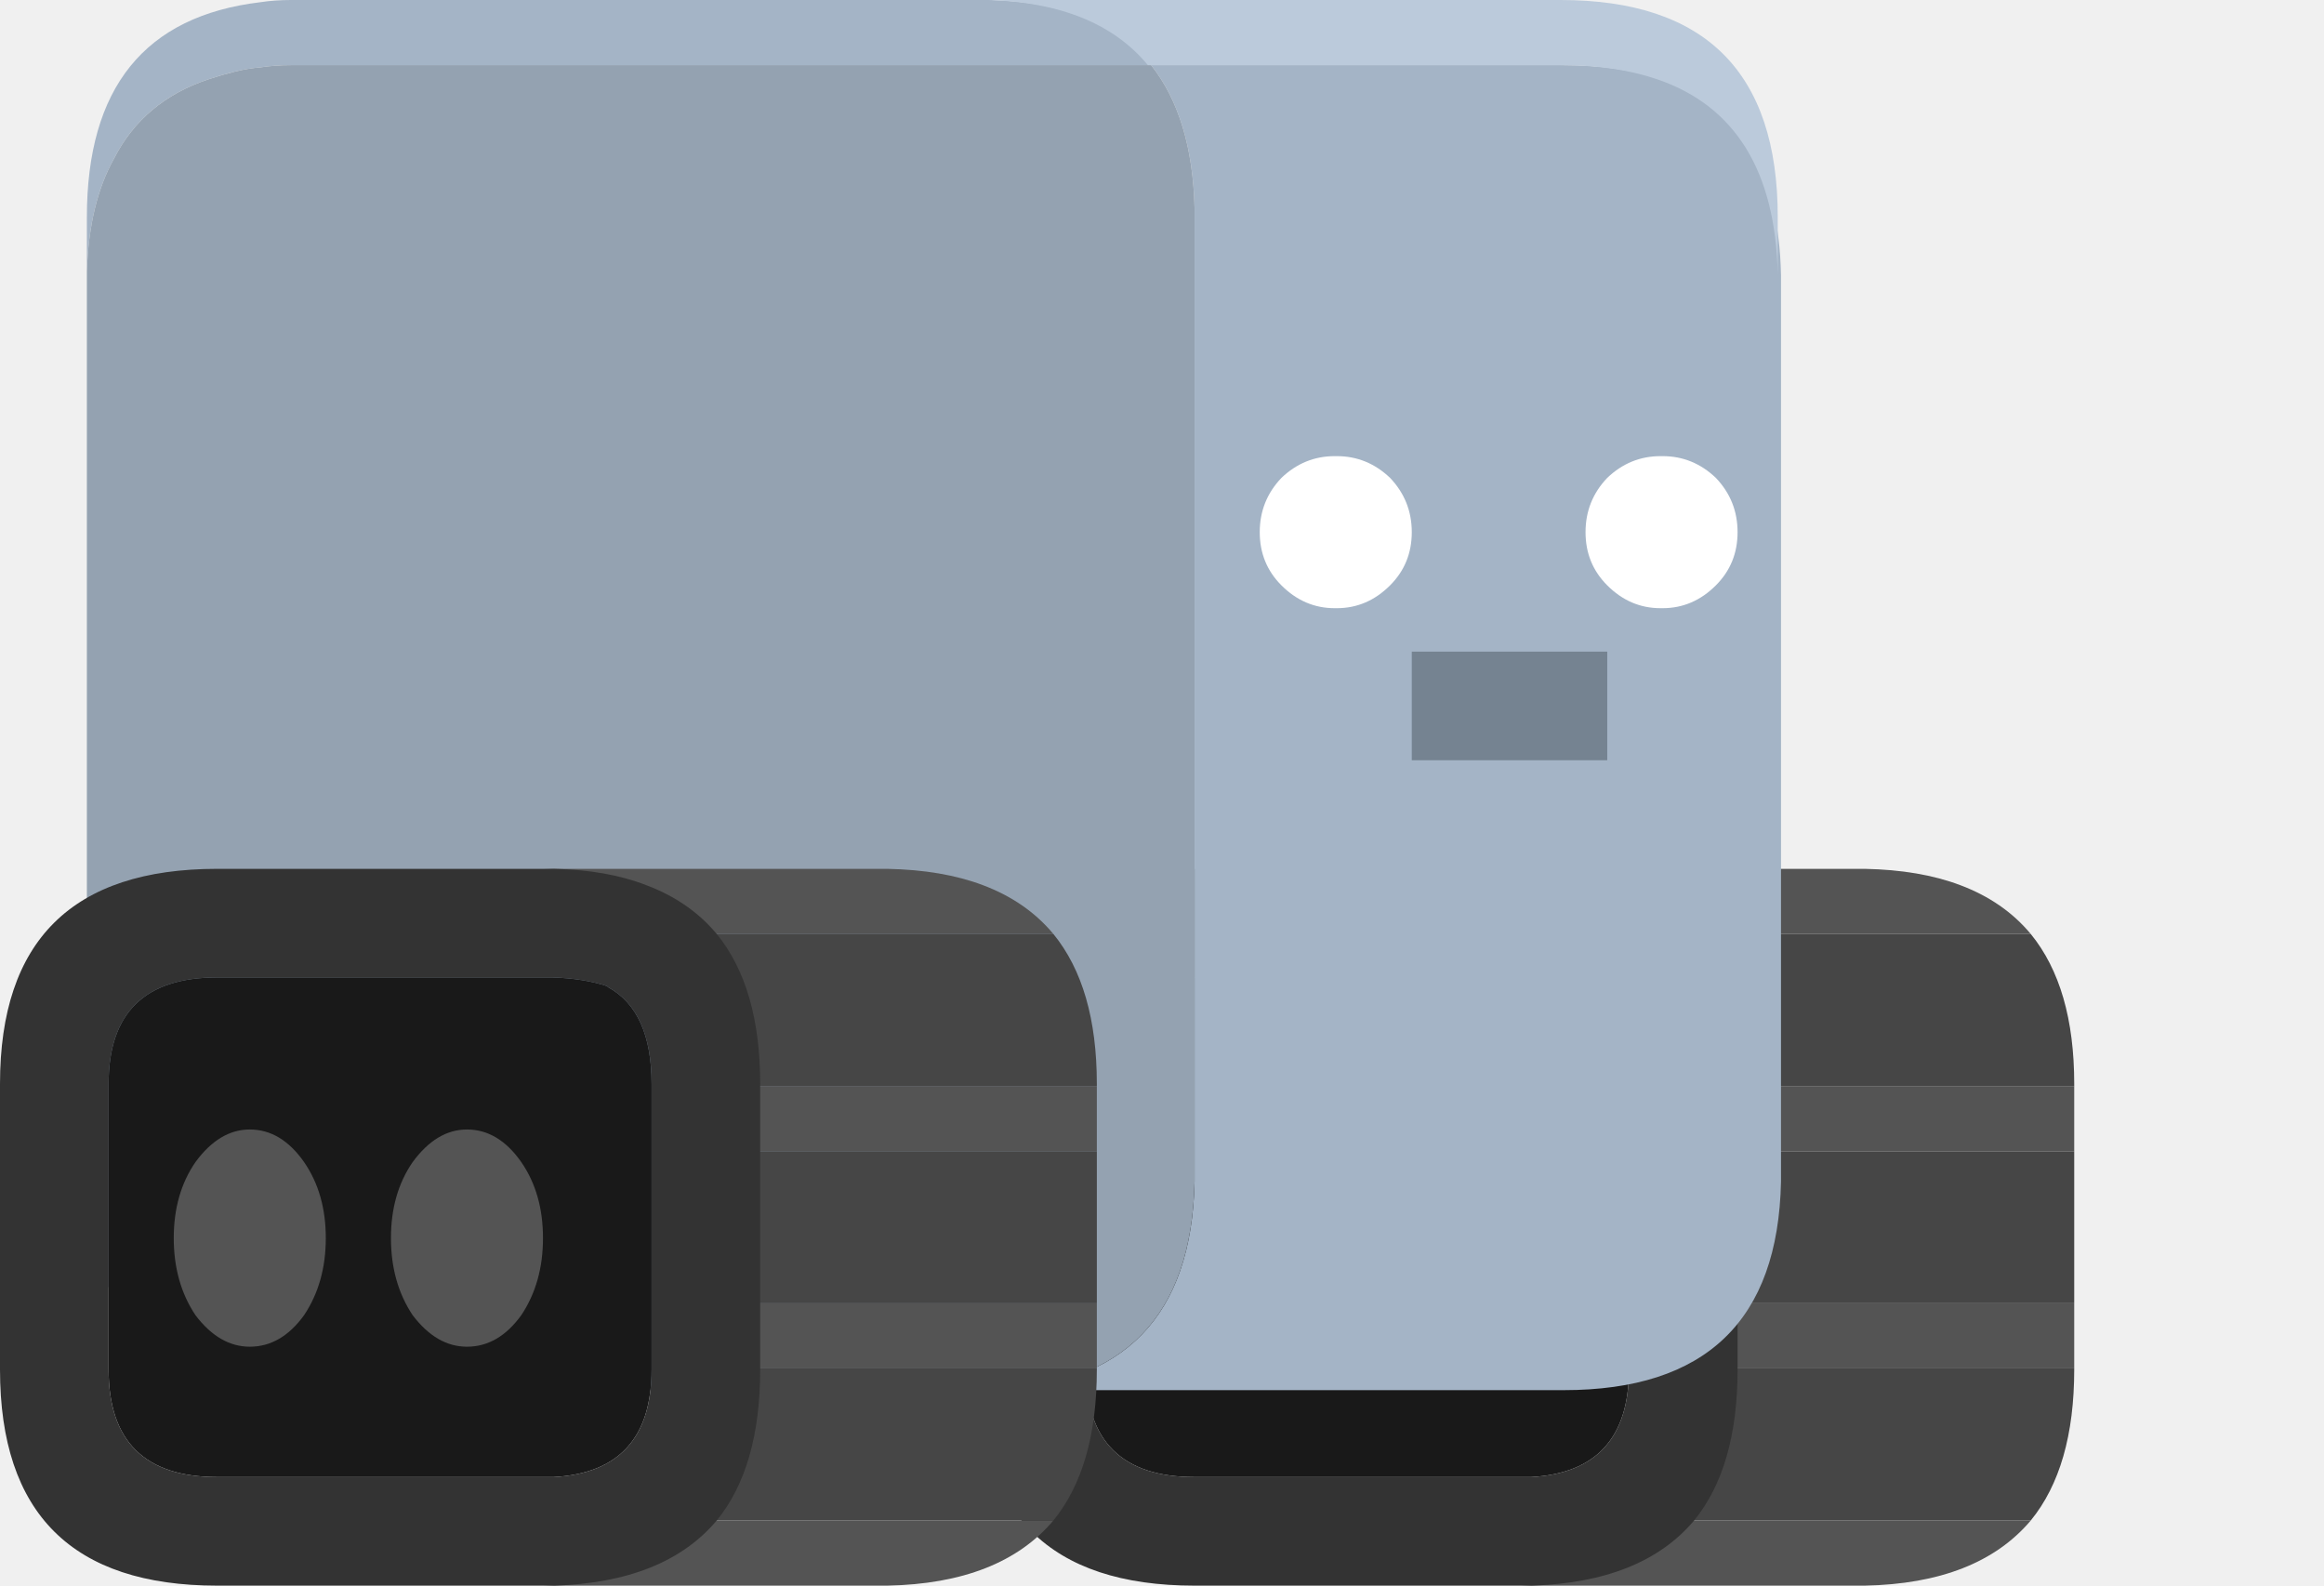
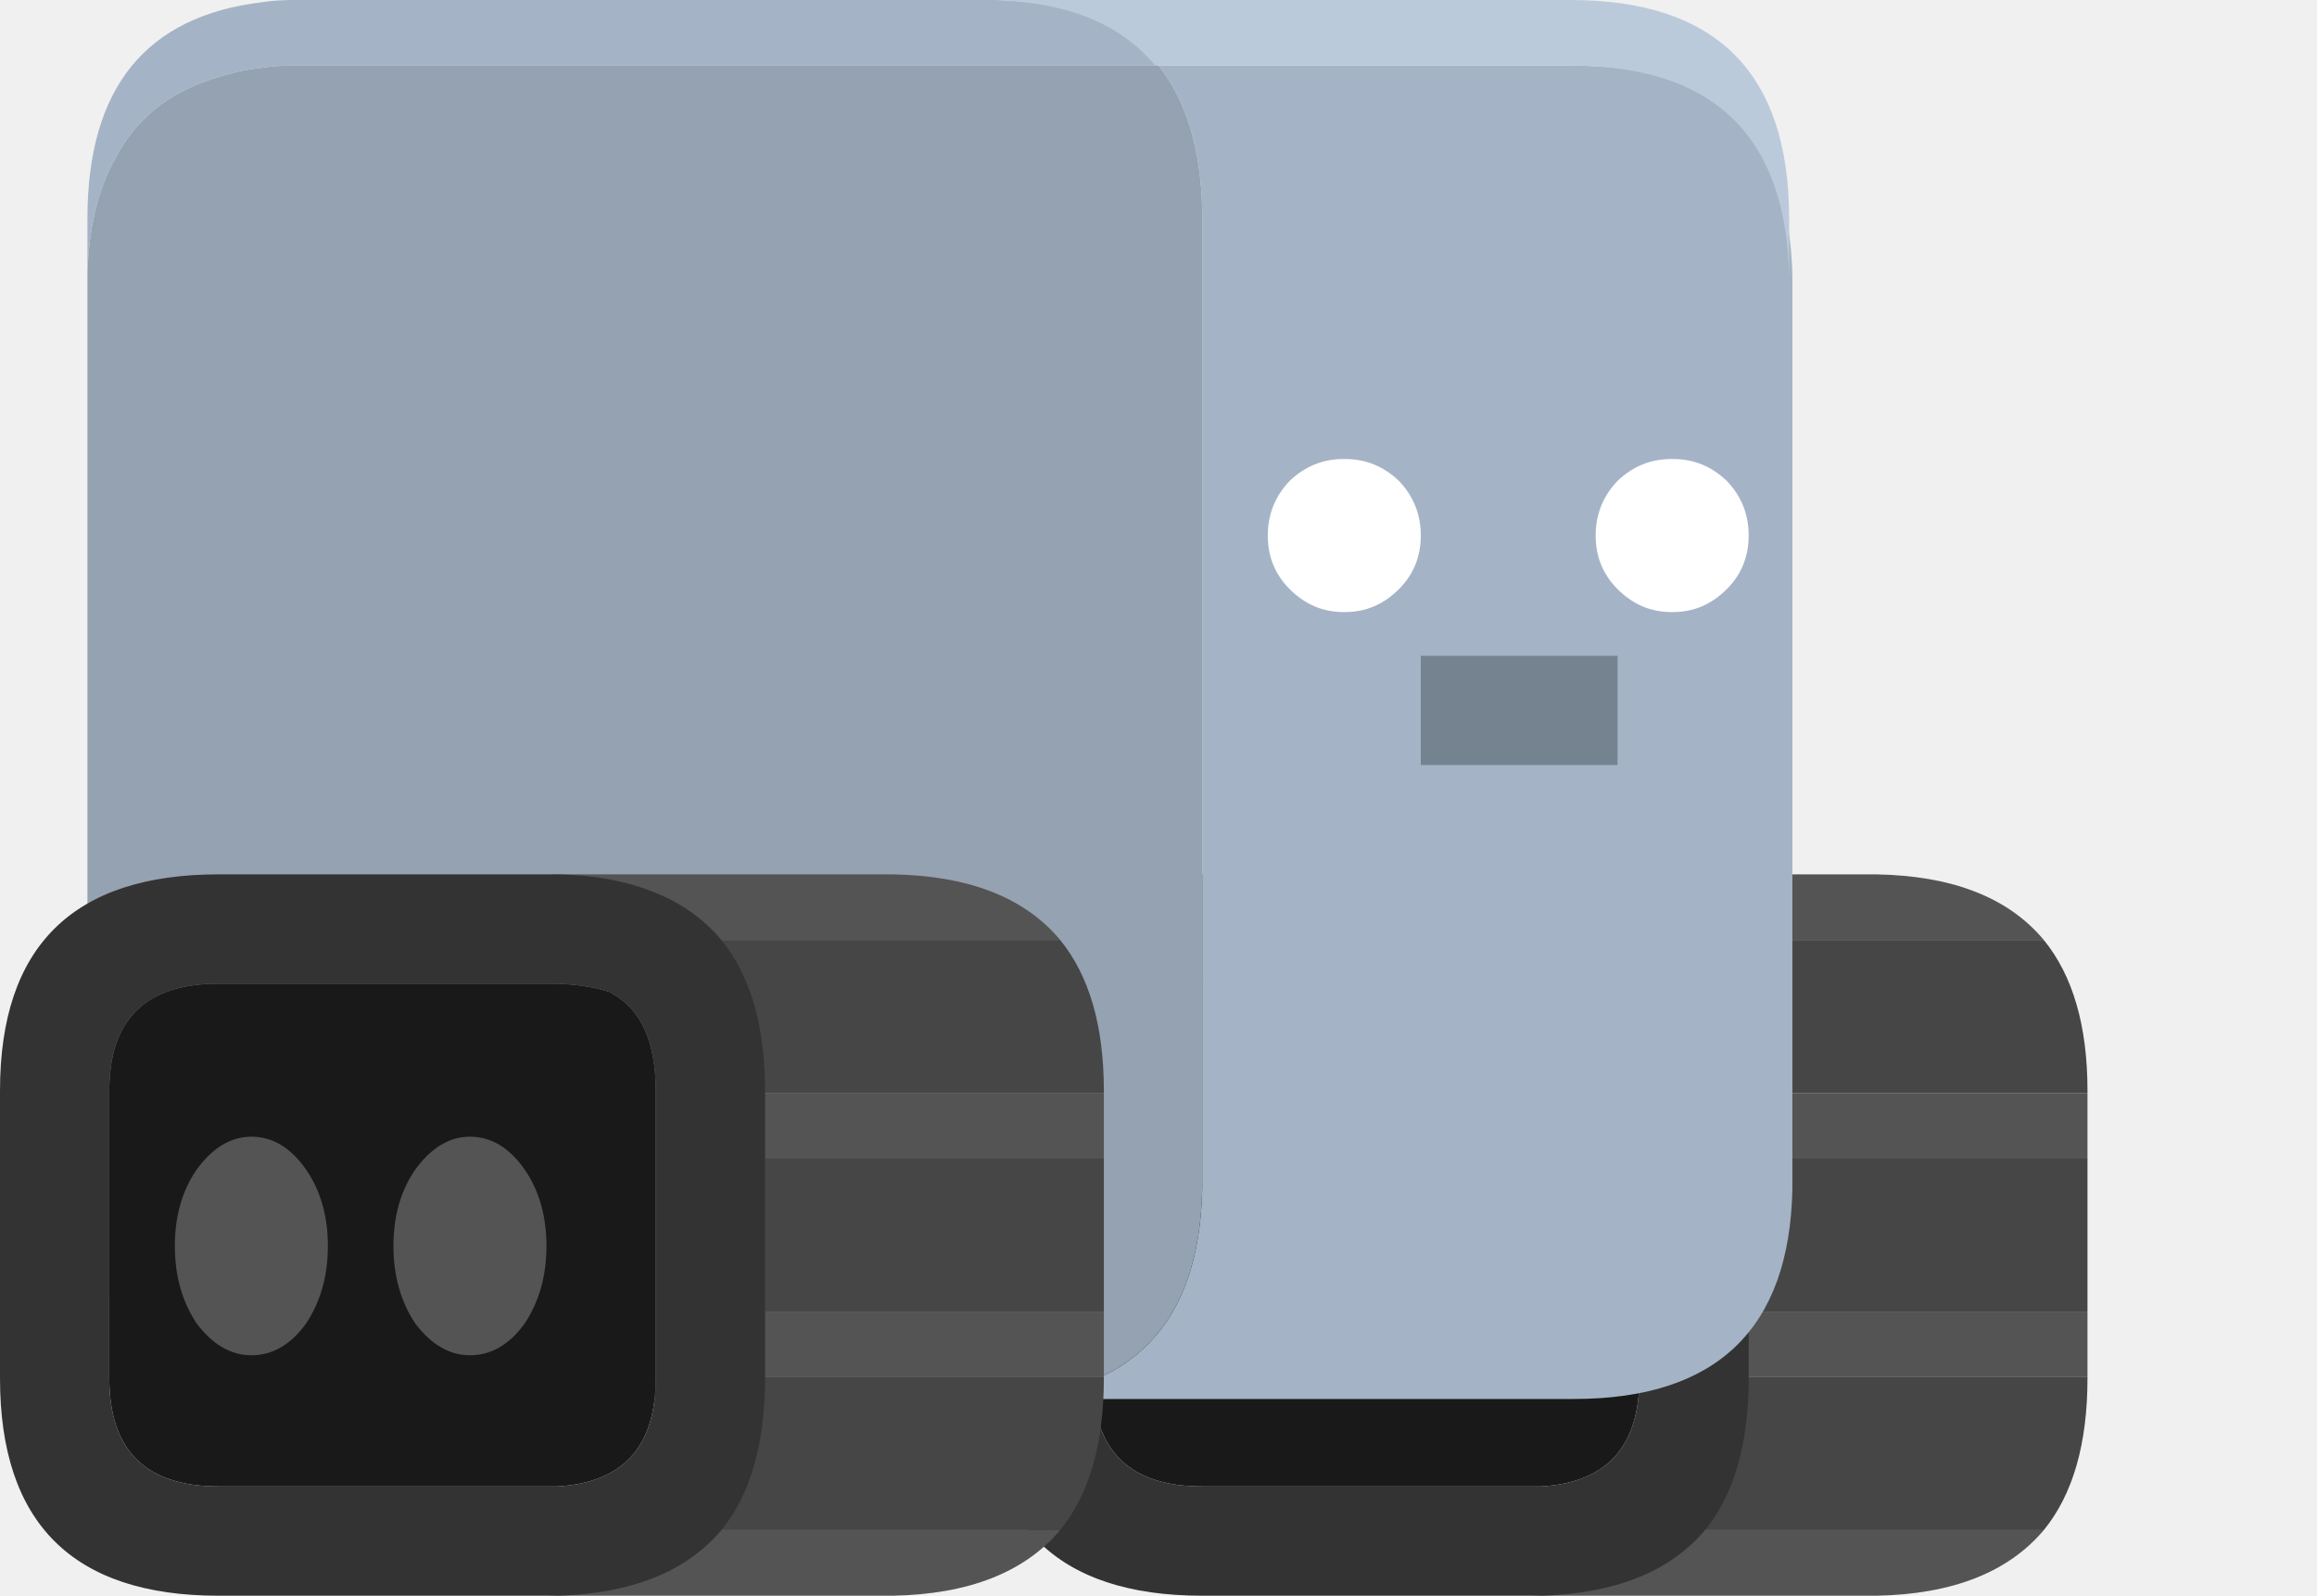
- <svg xmlns="http://www.w3.org/2000/svg" xmlns:ns1="https://boxy-svg.com" viewBox="0 0 107 73">
+ <svg xmlns="http://www.w3.org/2000/svg" xmlns:ns1="https://boxy-svg.com" viewBox="0 0 106 73">
  <g>
    <g style="" class="bone bone-back-tire">
      <g>
        <path fill="#545454" d="M 85.85 73 C 89.317 72.933 91.867 71.933 93.5 70 L 77.5 70 C 75.9 71.9 73.4 72.9 70 73 L 85.85 73 M 79.5 60 L 79.5 63 L 95.5 63 L 95.5 60 L 79.5 60 M 79.5 50 L 79.5 53 L 95.5 53 L 95.5 50 L 79.5 50 M 74.25 40.75 C 75.583 41.25 76.667 42 77.5 43 L 93.5 43 C 92.667 42 91.583 41.25 90.25 40.75 C 89.017 40.283 87.55 40.033 85.85 40 L 70 40 C 71.633 40.033 73.05 40.283 74.25 40.75 Z" />
        <path fill="#464646" d="M 79.5 49.9 L 79.5 50 L 95.5 50 L 95.5 49.9 C 95.5 46.933 94.833 44.633 93.5 43 L 77.5 43 C 78.833 44.633 79.5 46.933 79.5 49.9 M 79.5 53 L 79.5 60 L 95.5 60 L 95.5 53 L 79.5 53 M 79.5 63.05 C 79.5 66.05 78.833 68.367 77.5 70 L 93.5 70 C 94.833 68.367 95.5 66.05 95.5 63.05 L 95.5 63 L 79.5 63 L 79.5 63.05 Z" />
        <path fill="#333333" d="M 70.5 40 L 55 40 C 48.333 40 45 43.3 45 49.9 L 45 63.05 C 45 69.683 48.333 73 55 73 L 70.5 73 C 73.9 72.9 76.4 71.9 78 70 C 79.333 68.367 80 66.05 80 63.05 L 80 63 L 80 60 L 80 53 L 80 50 L 80 49.9 C 80 46.933 79.333 44.633 78 43 C 77.167 42 76.083 41.25 74.75 40.75 C 73.55 40.283 72.133 40.033 70.5 40 M 55 45 L 70.45 45 C 71.417 45.033 72.25 45.167 72.95 45.4 L 73 45.45 C 74.333 46.183 75 47.667 75 49.9 L 75 63.05 C 75 66.183 73.5 67.833 70.5 68 L 55 68 C 51.667 68 50 66.35 50 63.05 L 50 49.9 C 50 46.633 51.667 45 55 45 Z" />
        <path fill="#191919" d="M 70.45 45 L 55 45 C 51.667 45 50 46.633 50 49.9 L 50 63.05 C 50 66.35 51.667 68 55 68 L 70.5 68 C 73.5 67.833 75 66.183 75 63.05 L 75 49.9 C 75 47.667 74.333 46.183 73 45.45 L 72.95 45.4 C 72.25 45.167 71.417 45.033 70.45 45 Z" />
      </g>
    </g>
    <g class="bone bone-body" style="">
      <path fill="#A4B4C6" d="M 53 3 C 54.267 4.6 54.933 6.8 55 9.6 L 55 54.4 C 54.867 60.6 51.75 63.8 45.65 64 L 72 64 C 78.533 64 81.867 60.8 82 54.4 L 82 12.65 C 81.9 7.883 80.05 4.883 76.45 3.65 C 75.183 3.217 73.7 3 72 3 L 53 3 M 53 3 C 51.433 1.1 48.983 0.1 45.65 0 L 13.4 0 C 12.9 0 12.433 0.033 12 0.1 C 6.667 0.733 4 4.033 4 10 L 4 12.5 C 4.067 10.4 4.483 8.667 5.25 7.3 C 6.15 5.533 7.6 4.317 9.6 3.65 C 10 3.517 10.4 3.4 10.8 3.3 C 11.2 3.2 11.6 3.133 12 3.1 C 12.433 3.033 12.9 3 13.4 3 L 53 3 Z" />
      <path fill="#94A2B1" d="M 55 9.6 C 54.933 6.8 54.267 4.6 53 3 L 13.4 3 C 12.9 3 12.433 3.033 12 3.1 C 11.6 3.133 11.2 3.2 10.8 3.3 C 10.4 3.4 10 3.517 9.6 3.65 C 7.6 4.317 6.15 5.533 5.25 7.3 C 4.483 8.667 4.067 10.4 4 12.5 L 4 54.4 C 4.133 60.1 6.8 63.267 12 63.9 C 12.433 63.967 12.9 64 13.4 64 L 45.65 64 C 51.75 63.8 54.867 60.6 55 54.4 L 55 9.6 Z" />
      <path fill="#BBCADB" d="M 45.5 0 C 48.833 0.1 51.283 1.1 52.85 3 L 71.85 3 C 73.55 3 75.033 3.217 76.3 3.65 C 79.9 4.883 81.75 7.883 81.85 12.65 L 81.85 10 C 81.85 3.333 78.517 0 71.85 0 L 45.5 0 Z" />
    </g>
    <g style="" class="bone bone-face">
      <path fill="#758391" d="M 65 30 L 65 35 L 74 35 L 74 30 L 65 30 Z" class="bone bone-mouth" />
      <path fill="#FFFFFF" d="M 64 22 C 63.3 21.333 62.483 21 61.55 21 L 61.45 21 C 60.517 21 59.7 21.333 59 22 C 58.333 22.7 58 23.533 58 24.5 C 58 25.467 58.333 26.283 59 26.95 C 59.7 27.65 60.517 28 61.45 28 L 61.55 28 C 62.483 28 63.3 27.65 64 26.95 C 64.667 26.283 65 25.467 65 24.5 C 65 23.533 64.667 22.7 64 22 M 76.55 21 L 76.45 21 C 75.517 21 74.7 21.333 74 22 C 73.333 22.7 73 23.533 73 24.5 C 73 25.467 73.333 26.283 74 26.95 C 74.7 27.65 75.517 28 76.45 28 L 76.55 28 C 77.483 28 78.3 27.65 79 26.95 C 79.667 26.283 80 25.467 80 24.5 C 80 23.533 79.667 22.7 79 22 C 78.3 21.333 77.483 21 76.55 21 Z" class="bone bone-eyes" />
    </g>
    <g style="" class="bone bone-front-tire">
      <g>
        <path fill="#545454" d="M 48.5 70 L 32.5 70 C 30.9 71.9 28.4 72.9 25 73 L 40.85 73 C 44.317 72.933 46.867 71.933 48.5 70 M 50.5 63 L 50.5 60 L 34.5 60 L 34.5 63 L 50.5 63 M 34.5 50 L 34.5 53 L 50.5 53 L 50.5 50 L 34.5 50 M 25 40 C 26.633 40.033 28.05 40.283 29.25 40.75 C 30.583 41.25 31.667 42 32.5 43 L 48.5 43 C 47.667 42 46.583 41.25 45.25 40.75 C 44.017 40.283 42.55 40.033 40.85 40 L 25 40 Z" />
        <path fill="#464646" d="M 50.5 63.05 L 50.5 63 L 34.5 63 L 34.5 63.05 C 34.5 66.05 33.833 68.367 32.5 70 L 48.5 70 C 49.833 68.367 50.5 66.05 50.5 63.05 M 50.5 53 L 34.5 53 L 34.5 60 L 50.5 60 L 50.5 53 M 34.5 49.9 L 34.5 50 L 50.5 50 L 50.5 49.9 C 50.5 46.933 49.833 44.633 48.5 43 L 32.5 43 C 33.833 44.633 34.5 46.933 34.5 49.9 Z" ns1:origin="0 0" />
        <path fill="#333333" d="M 29.75 40.75 C 28.55 40.283 27.133 40.033 25.5 40 L 10 40 C 3.333 40 0 43.3 0 49.9 L 0 63.05 C 0 69.683 3.333 73 10 73 L 25.5 73 C 28.9 72.9 31.4 71.9 33 70 C 34.333 68.367 35 66.05 35 63.05 L 35 63 L 35 60 L 35 53 L 35 50 L 35 49.9 C 35 46.933 34.333 44.633 33 43 C 32.167 42 31.083 41.25 29.75 40.75 M 27.95 45.4 L 28 45.45 C 29.333 46.183 30 47.667 30 49.9 L 30 63.05 C 30 66.183 28.5 67.833 25.5 68 L 10 68 C 6.667 68 5 66.35 5 63.05 L 5 49.9 C 5 46.633 6.667 45 10 45 L 25.45 45 C 26.417 45.033 27.25 45.167 27.95 45.4 Z" />
        <path fill="#191919" d="M 28 45.45 L 27.95 45.4 C 27.25 45.167 26.417 45.033 25.45 45 L 10 45 C 6.667 45 5 46.633 5 49.9 L 5 63.05 C 5 66.35 6.667 68 10 68 L 25.5 68 C 28.5 67.833 30 66.183 30 63.05 L 30 49.9 C 30 47.667 29.333 46.183 28 45.45 Z" />
      </g>
      <g>
        <g>
          <path fill="#545454" d="M 14 53.5 C 13.3 52.5 12.467 52 11.5 52 C 10.567 52 9.733 52.5 9 53.5 C 8.333 54.467 8 55.633 8 57 C 8 58.367 8.333 59.55 9 60.55 C 9.733 61.517 10.567 62 11.5 62 C 12.467 62 13.3 61.517 14 60.55 C 14.667 59.55 15 58.367 15 57 C 15 55.633 14.667 54.467 14 53.5 M 24 53.5 C 23.3 52.5 22.467 52 21.5 52 C 20.567 52 19.733 52.5 19 53.5 C 18.333 54.467 18 55.633 18 57 C 18 58.367 18.333 59.55 19 60.55 C 19.733 61.517 20.567 62 21.5 62 C 22.467 62 23.3 61.517 24 60.55 C 24.667 59.55 25 58.367 25 57 C 25 55.633 24.667 54.467 24 53.5 Z" />
        </g>
      </g>
    </g>
  </g>
</svg>
